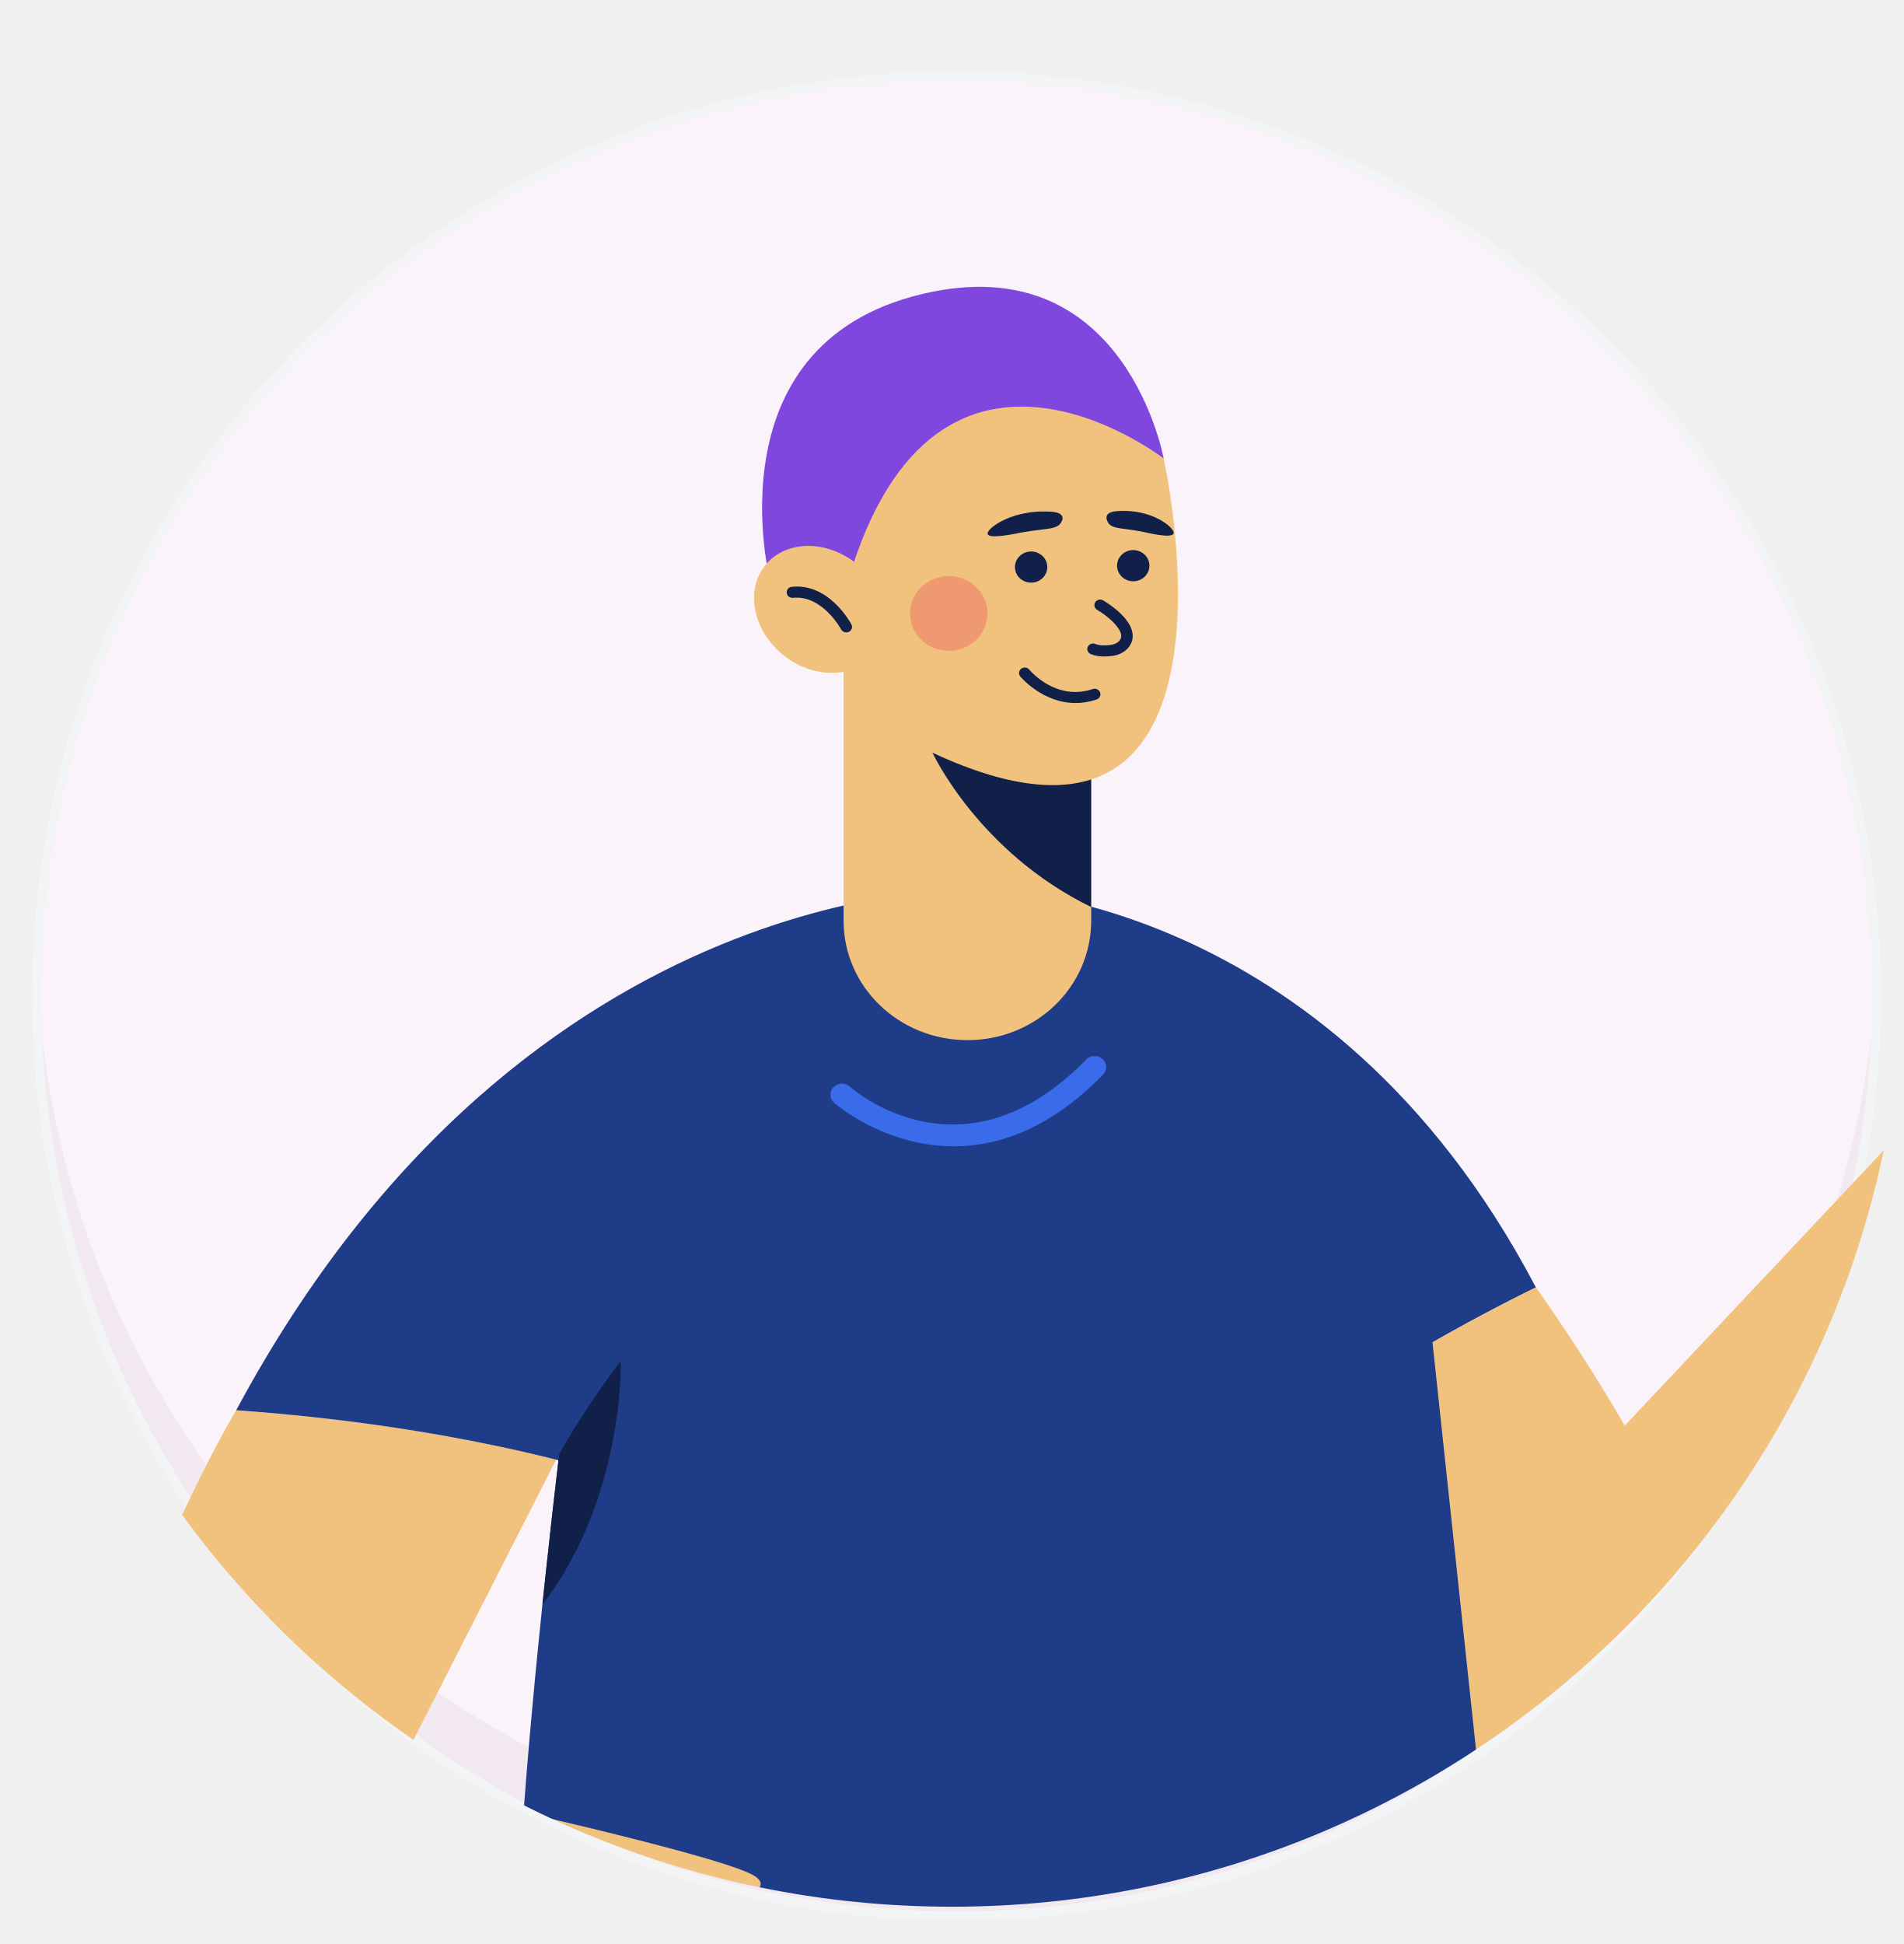
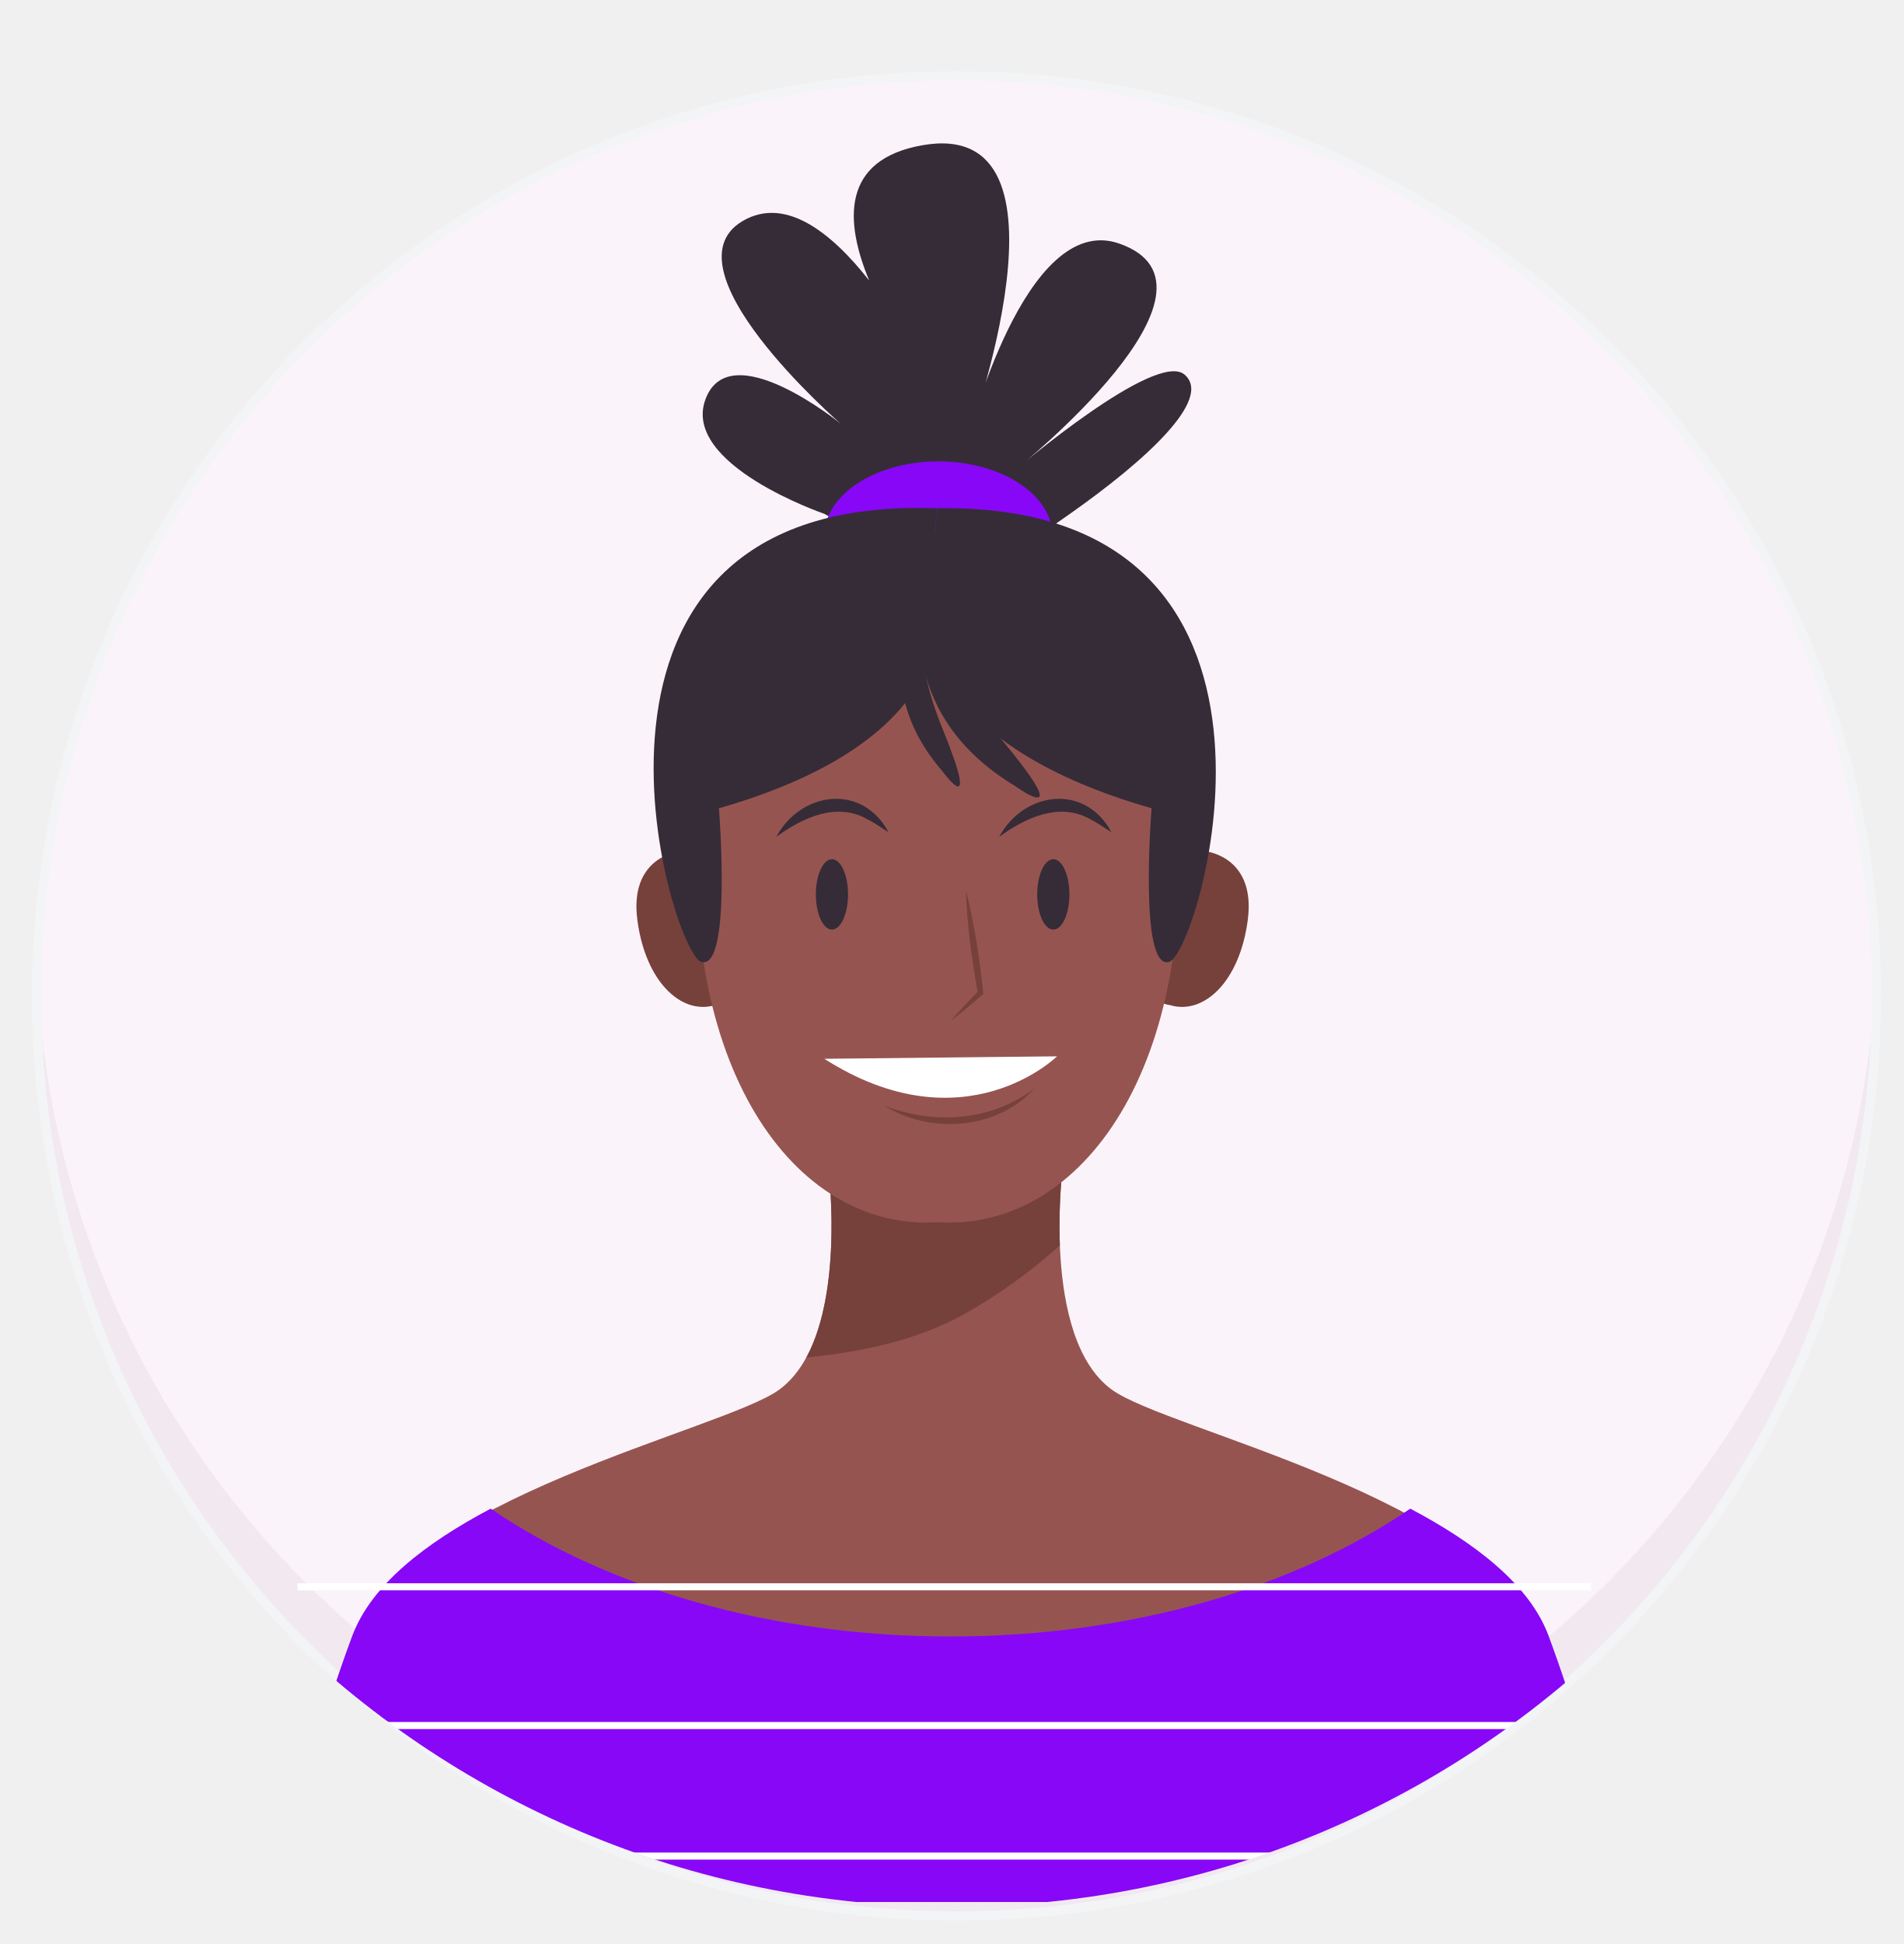
<svg xmlns="http://www.w3.org/2000/svg" width="239" height="244" viewBox="0 0 239 244" fill="none">
  <g filter="url(#filter0_i_171_601)">
    <circle cx="120.075" cy="124.993" r="115.478" fill="#FBF3FA" />
  </g>
  <circle cx="120.075" cy="124.993" r="115.478" stroke="#F3F4F6" stroke-width="1.149" />
  <mask id="mask0_171_601" style="mask-type:alpha" maskUnits="userSpaceOnUse" x="0" y="0" width="239" height="240">
    <circle cx="119.5" cy="119.822" r="119.5" fill="white" />
  </mask>
  <g mask="url(#mask0_171_601)">
-     <path d="M123.524 111.582L159.968 181.452C172.018 172.4 184.833 165.51 192.811 161.587C166.626 111.691 123.524 111.582 123.524 111.582Z" fill="#1F3C88" />
-     <path d="M254.381 138.204C254.381 138.204 257.87 126.623 254.771 123.632C251.672 120.645 241.588 138.951 241.588 138.951L203.979 178.924C200.244 172.56 196.514 166.803 192.816 161.582C184.832 165.505 172.023 172.395 159.973 181.447L180.301 220.422C185.324 230.046 196.53 235.107 207.415 232.662C213.656 231.261 219.064 227.533 222.457 222.296L262.909 159.867C265.886 150.917 262.006 144.002 254.381 138.204Z" fill="#F1C27D" />
-     <path d="M66.683 227.389C64.839 234.114 63.883 238.202 63.883 238.202L64.807 260.38C64.807 260.38 25.654 261.09 14.111 247.368C6.352 238.14 7.25 222.929 20.598 194.907C24.067 187.631 26.38 182.56 29.64 177.029C40.285 177.75 54.852 179.449 69.82 183.198L49.321 223.455L66.683 227.389Z" fill="#F1C27D" />
-     <path d="M123.524 111.582C123.524 111.582 66.394 108.565 29.651 177.009C42.63 177.92 61.376 180.227 79.625 185.979C90.19 156.489 105.451 123.266 123.524 111.582Z" fill="#1F3C88" />
-     <path d="M189.556 259.463L64.807 260.38C63.968 247.151 65.758 223.805 68.093 201.4C68.238 200.123 68.355 198.872 68.499 197.595C69.536 187.868 70.664 178.419 71.7 170.248C72.016 167.606 72.336 165.104 72.625 162.771C74.153 151.154 75.249 143.456 75.249 143.456L123.534 111.603C146.235 118.524 178.885 159.63 178.885 159.63L189.556 259.463Z" fill="#1F3C88" />
-     <path d="M52.875 260.045C52.875 260.045 84.258 263.088 84.825 259.87C85.391 256.652 77.969 255.035 77.969 255.035C77.969 255.035 93.471 255.679 92.995 252.96C92.52 250.236 85.824 248.367 85.824 248.367C85.824 248.367 96.698 248.655 95.566 245.632C94.433 242.61 85.295 240.406 85.295 240.406C85.295 240.406 99.744 237.873 94.24 235.195C88.736 232.517 58.731 225.885 58.731 225.885L52.875 260.045Z" fill="#F1C27D" />
-     <path d="M65.913 228.66C65.801 228.66 65.683 228.645 65.566 228.619L36.843 221.786C36.069 221.601 35.598 220.849 35.791 220.102C35.983 219.356 36.069 231.421 36.843 231.606L65.566 238.439C66.341 238.624 67.506 226.858 67.313 227.605C67.153 228.238 66.56 228.66 65.913 228.66Z" fill="#F1C27D" />
-     <path d="M194.75 189.516C194.403 189.516 194.05 189.392 193.772 189.15C193.184 188.63 200.683 197.775 201.222 197.214L226.461 170.808C227.001 170.242 220.379 160.181 220.961 160.701C221.549 161.221 221.586 162.102 221.047 162.663L195.808 189.068C195.525 189.367 195.14 189.516 194.75 189.516Z" fill="#F1C27D" />
-     <path d="M119.735 143.878C110.972 143.878 104.81 138.513 104.714 138.42C104.132 137.9 104.094 137.02 104.639 136.458C105.179 135.897 106.093 135.861 106.675 136.381C107.252 136.896 121.002 148.755 136.37 132.977C136.915 132.416 137.829 132.39 138.412 132.916C138.994 133.441 139.021 134.321 138.476 134.883C131.775 141.757 125.239 143.878 119.735 143.878Z" fill="#3A6BEA" />
-     <path d="M70.199 182.508C69.627 187.364 69.05 192.431 68.499 197.59C68.355 198.867 68.238 200.118 68.093 201.395C78.246 188.208 77.947 171.453 77.931 170.799C73.763 176.313 71.118 180.855 70.199 182.508Z" fill="#102048" />
-     <path d="M136.985 80.579V115.558C136.985 123.858 130.038 130.552 121.461 130.552C112.847 130.552 105.9 123.858 105.9 115.558V80.579H136.985Z" fill="#F1C27D" />
-     <path d="M136.985 90.007V113.848C122.84 106.948 117.063 94.482 117.063 94.482L136.985 90.007Z" fill="#102048" />
-     <path d="M146.08 57.541C146.08 57.541 158.707 113.9 117.058 94.472L102.656 75.471L112.184 47.717L133.896 46.434L146.08 57.541Z" fill="#F1C27D" />
-     <path d="M146.08 57.541C146.08 57.541 116.615 34.699 105.981 74.621L96.677 72.912C96.677 72.912 88.811 42.31 117.058 36.62C141.425 31.713 146.08 57.541 146.08 57.541Z" fill="#7F47DD" />
-     <path d="M109.276 82.601C112.206 79.778 111.74 74.752 108.237 71.376C104.733 68 99.517 67.552 96.587 70.375C93.657 73.198 94.123 78.224 97.626 81.6C101.13 84.976 106.346 85.425 109.276 82.601Z" fill="#F1C27D" />
-     <path d="M106.237 79.379C105.975 79.379 105.724 79.24 105.596 79.003C105.574 78.962 103.239 74.657 99.552 75.033C99.151 75.069 98.798 74.796 98.761 74.415C98.718 74.034 99.007 73.689 99.402 73.653C104.078 73.174 106.771 78.159 106.883 78.37C107.065 78.71 106.921 79.127 106.568 79.302C106.456 79.359 106.344 79.379 106.237 79.379Z" fill="#102048" />
-     <path d="M143.04 72.808C144.076 72.394 144.568 71.25 144.139 70.251C143.71 69.253 142.522 68.779 141.486 69.192C140.45 69.606 139.958 70.751 140.387 71.749C140.816 72.748 142.004 73.222 143.04 72.808Z" fill="#102048" />
-     <path d="M129.445 73.133C130.566 73.133 131.475 72.257 131.475 71.177C131.475 70.096 130.566 69.22 129.445 69.22C128.323 69.22 127.414 70.096 127.414 71.177C127.414 72.257 128.323 73.133 129.445 73.133Z" fill="#102048" />
-     <path d="M138.631 82.397C138.096 82.397 137.482 82.33 136.931 82.098C136.568 81.944 136.397 81.537 136.557 81.187C136.712 80.837 137.14 80.672 137.503 80.826C137.952 81.012 138.647 81.058 139.406 80.955C139.935 80.878 140.357 80.662 140.576 80.358C140.741 80.121 140.79 79.874 140.725 79.58C140.501 78.576 139.015 77.304 137.733 76.547C137.391 76.347 137.289 75.919 137.492 75.59C137.701 75.26 138.144 75.157 138.486 75.358C139.021 75.672 141.703 77.34 142.136 79.287C142.286 79.951 142.158 80.59 141.767 81.141C141.319 81.774 140.554 82.201 139.614 82.335C139.363 82.361 139.021 82.397 138.631 82.397Z" fill="#102048" />
-     <path d="M135.024 88.241C130.866 88.241 128.114 84.951 128.082 84.91C127.836 84.611 127.89 84.174 128.2 83.931C128.51 83.695 128.964 83.746 129.21 84.045C129.349 84.215 132.576 88.03 137.182 86.486C137.556 86.357 137.968 86.552 138.102 86.913C138.235 87.273 138.032 87.67 137.658 87.799C136.734 88.108 135.852 88.241 135.024 88.241Z" fill="#102048" />
-     <path d="M133.324 65.348C132.865 66.527 131.545 66.269 128.52 66.784C127.826 66.903 124.176 67.747 123.989 67.021C123.855 66.506 125.603 65.142 128.045 64.555C129.391 64.23 130.631 64.143 131.962 64.23C132.288 64.251 132.619 64.292 132.892 64.411C133.346 64.606 133.485 64.941 133.324 65.348Z" fill="#102048" />
-     <path d="M138.957 65.276C139.347 66.455 140.538 66.197 143.253 66.707C143.873 66.826 147.149 67.67 147.33 66.939C147.458 66.424 145.914 65.065 143.729 64.478C142.521 64.153 141.409 64.071 140.212 64.158C139.918 64.179 139.619 64.22 139.368 64.338C138.951 64.534 138.823 64.864 138.957 65.276Z" fill="#102048" />
-     <path opacity="0.4" d="M123.838 78.076C124.456 75.555 122.836 73.029 120.219 72.433C117.603 71.838 114.981 73.399 114.363 75.921C113.745 78.442 115.365 80.968 117.982 81.564C120.599 82.159 123.22 80.598 123.838 78.076Z" fill="#EB5D60" />
+     <path d="M193.237 205.559C186.683 187.948 146.602 179.535 139.585 174.431C130.571 167.876 133.44 146.171 133.44 146.171L118.697 146.556L103.954 146.171C103.954 146.171 106.822 167.876 97.808 174.431C90.792 179.535 50.711 187.948 44.157 205.559C37.603 223.17 35.151 238.731 35.151 238.731H117.88H119.514H202.243C202.243 238.731 199.791 223.17 193.237 205.559Z" fill="#965450" />
+     <path d="M101.224 170.39C108.125 169.689 115.065 168.285 121.072 164.923C125.452 162.471 129.399 159.58 133.054 156.326C132.838 150.751 133.44 146.178 133.44 146.178L118.697 146.564L103.954 146.178C103.954 146.178 105.997 161.623 101.224 170.39Z" fill="#76413B" />
+     <path d="M194.401 205.312C192.003 198.866 185.141 193.638 177.044 189.359C162.579 199.236 142.076 205.405 119.322 205.405C96.567 205.405 76.064 199.228 61.599 189.359C53.495 193.646 46.632 198.866 44.234 205.312C37.634 223.055 35.159 238.731 35.159 238.731H118.496H120.147H203.484C203.477 238.731 201.002 223.055 194.401 205.312Z" fill="#8807F7" />
+     <path d="M37.348 199.167H199.722" stroke="white" stroke-width="0.885" stroke-miterlimit="10" />
+     <path d="M37.348 232.963H204.124" stroke="white" stroke-width="0.885" stroke-miterlimit="10" />
+     <path d="M30 216.578H210" stroke="white" stroke-width="0.885" stroke-miterlimit="10" />
+     <path d="M93.938 112.336C91.555 104.949 85.918 106.661 85.386 106.838C84.831 106.9 79.002 107.771 80.012 115.466C81.022 123.208 85.518 127.403 89.728 126.169C94.069 125.483 96.336 119.769 93.938 112.336Z" fill="#76413B" />
+     <path d="M142.716 112.336C145.099 104.949 150.735 106.661 151.267 106.838C151.822 106.9 157.652 107.771 156.642 115.466C155.632 123.208 151.136 127.403 146.926 126.169C142.585 125.483 140.318 119.769 142.716 112.336Z" fill="#76413B" />
+     <path d="M147.635 100.716C144.682 68.331 120.062 70.143 117.741 70.389C115.42 70.143 90.799 68.331 87.846 100.716C84.877 133.294 99.389 154.575 117.741 153.403C136.092 154.568 150.604 133.294 147.635 100.716Z" fill="#965450" />
+     <path d="M121.257 111.773C122.352 116.037 122.992 120.378 123.447 124.743C122.121 125.915 120.771 127.048 119.368 128.128C119.915 127.464 120.509 126.848 121.08 126.208C121.666 125.583 122.252 124.966 122.853 124.357L122.753 124.658C121.989 120.386 121.396 116.106 121.257 111.773Z" fill="#76413B" />
+     <path d="M103.484 132.893L132.7 132.584C132.7 132.584 121.018 144.081 103.484 132.893Z" fill="white" />
+     <path d="M110.979 138.761C117.286 141.205 124.418 140.742 129.862 136.609C125.174 141.83 116.746 142.4 110.979 138.761Z" fill="#76413B" />
+     <path d="M102.42 112.259C102.42 114.695 103.322 116.677 104.44 116.677C105.558 116.677 106.46 114.703 106.46 112.259C106.46 109.814 105.558 107.841 104.44 107.841C103.329 107.841 102.42 109.822 102.42 112.259Z" fill="#352C38" />
+     <path d="M130.209 112.259C130.209 114.695 131.111 116.677 132.229 116.677C133.347 116.677 134.25 114.703 134.25 112.259C134.25 109.814 133.347 107.841 132.229 107.841C131.111 107.841 130.209 109.822 130.209 112.259Z" fill="#352C38" />
+     <path d="M97.454 105.034C100.561 99.297 108.249 98.302 111.541 104.448C110.662 103.923 109.853 103.299 108.943 102.859C105.088 100.616 100.785 102.605 97.454 105.034Z" fill="#352C38" />
+     <path d="M125.436 105.034C128.544 99.297 136.231 98.302 139.524 104.448C138.645 103.923 137.835 103.299 136.925 102.859C133.07 100.616 128.767 102.605 125.436 105.034Z" fill="#352C38" />
+     <path d="M103.476 64.491C103.476 64.491 85.487 58.322 88.571 50.095C91.655 41.867 105.535 53.179 105.535 53.179C105.535 53.179 82.403 33.131 93.714 27.479C105.026 21.827 117.872 49.586 117.872 49.586C117.872 49.586 95.256 21.827 115.813 18.226C136.378 14.625 121.465 55.238 121.465 55.238C121.465 55.238 128.659 26.453 140.488 30.563C156.164 36.015 127.634 58.839 127.634 58.839C127.634 58.839 145.114 43.934 148.707 47.018C152.308 50.102 143.711 57.883 134.311 64.498C120.44 74.26 120.44 73.743 103.476 64.491Z" fill="#352C38" />
+     <path d="M117.803 76.65C125.715 76.65 132.129 72.456 132.129 67.282C132.129 62.108 125.715 57.913 117.803 57.913C109.89 57.913 103.476 62.108 103.476 67.282C103.476 72.456 109.89 76.65 117.803 76.65Z" fill="#8807F7" />
+     <path d="M117.116 80.39C117.116 80.39 117.247 93.73 90.252 101.448C90.252 101.448 91.902 121.836 88.047 120.733C84.191 119.63 66.804 62.008 117.54 63.789L117.116 80.39Z" fill="#352C38" />
+     <path d="M117.116 80.39C117.116 80.39 117.564 93.73 144.567 101.448C144.567 101.448 142.917 121.836 146.772 120.733C150.627 119.63 167.522 62.941 117.548 63.789L117.116 80.39Z" fill="#352C38" />
+     <path d="M125.421 92.457C117.062 82.503 115.875 75.725 119.337 64.699C118.982 64.637 118.643 64.56 118.327 64.46C114.595 73.666 111.603 89.096 127.418 98.649C127.418 98.649 135.599 104.579 125.421 92.457Z" fill="#352C38" />
+     <path d="M118.35 91.532C114.348 81.678 115.135 76.095 120.609 68.385C120.347 68.253 120.108 68.107 119.884 67.945C114.657 74.175 108.442 85.433 118.35 96.853C118.35 96.853 123.223 103.53 118.35 91.532Z" fill="#352C38" />
  </g>
  <defs>
    <filter id="filter0_i_171_601" x="4.022" y="8.94" width="232.106" height="232.106" filterUnits="userSpaceOnUse" color-interpolation-filters="sRGB">
      <feFlood flood-opacity="0" result="BackgroundImageFix" />
      <feBlend mode="normal" in="SourceGraphic" in2="BackgroundImageFix" result="shape" />
      <feColorMatrix in="SourceAlpha" type="matrix" values="0 0 0 0 0 0 0 0 0 0 0 0 0 0 0 0 0 0 127 0" result="hardAlpha" />
      <feOffset dy="-8.043" />
      <feComposite in2="hardAlpha" operator="arithmetic" k2="-1" k3="1" />
      <feColorMatrix type="matrix" values="0 0 0 0 0.754 0 0 0 0 0.742 0 0 0 0 0.742 0 0 0 0.19 0" />
      <feBlend mode="normal" in2="shape" result="effect1_innerShadow_171_601" />
    </filter>
  </defs>
</svg>
